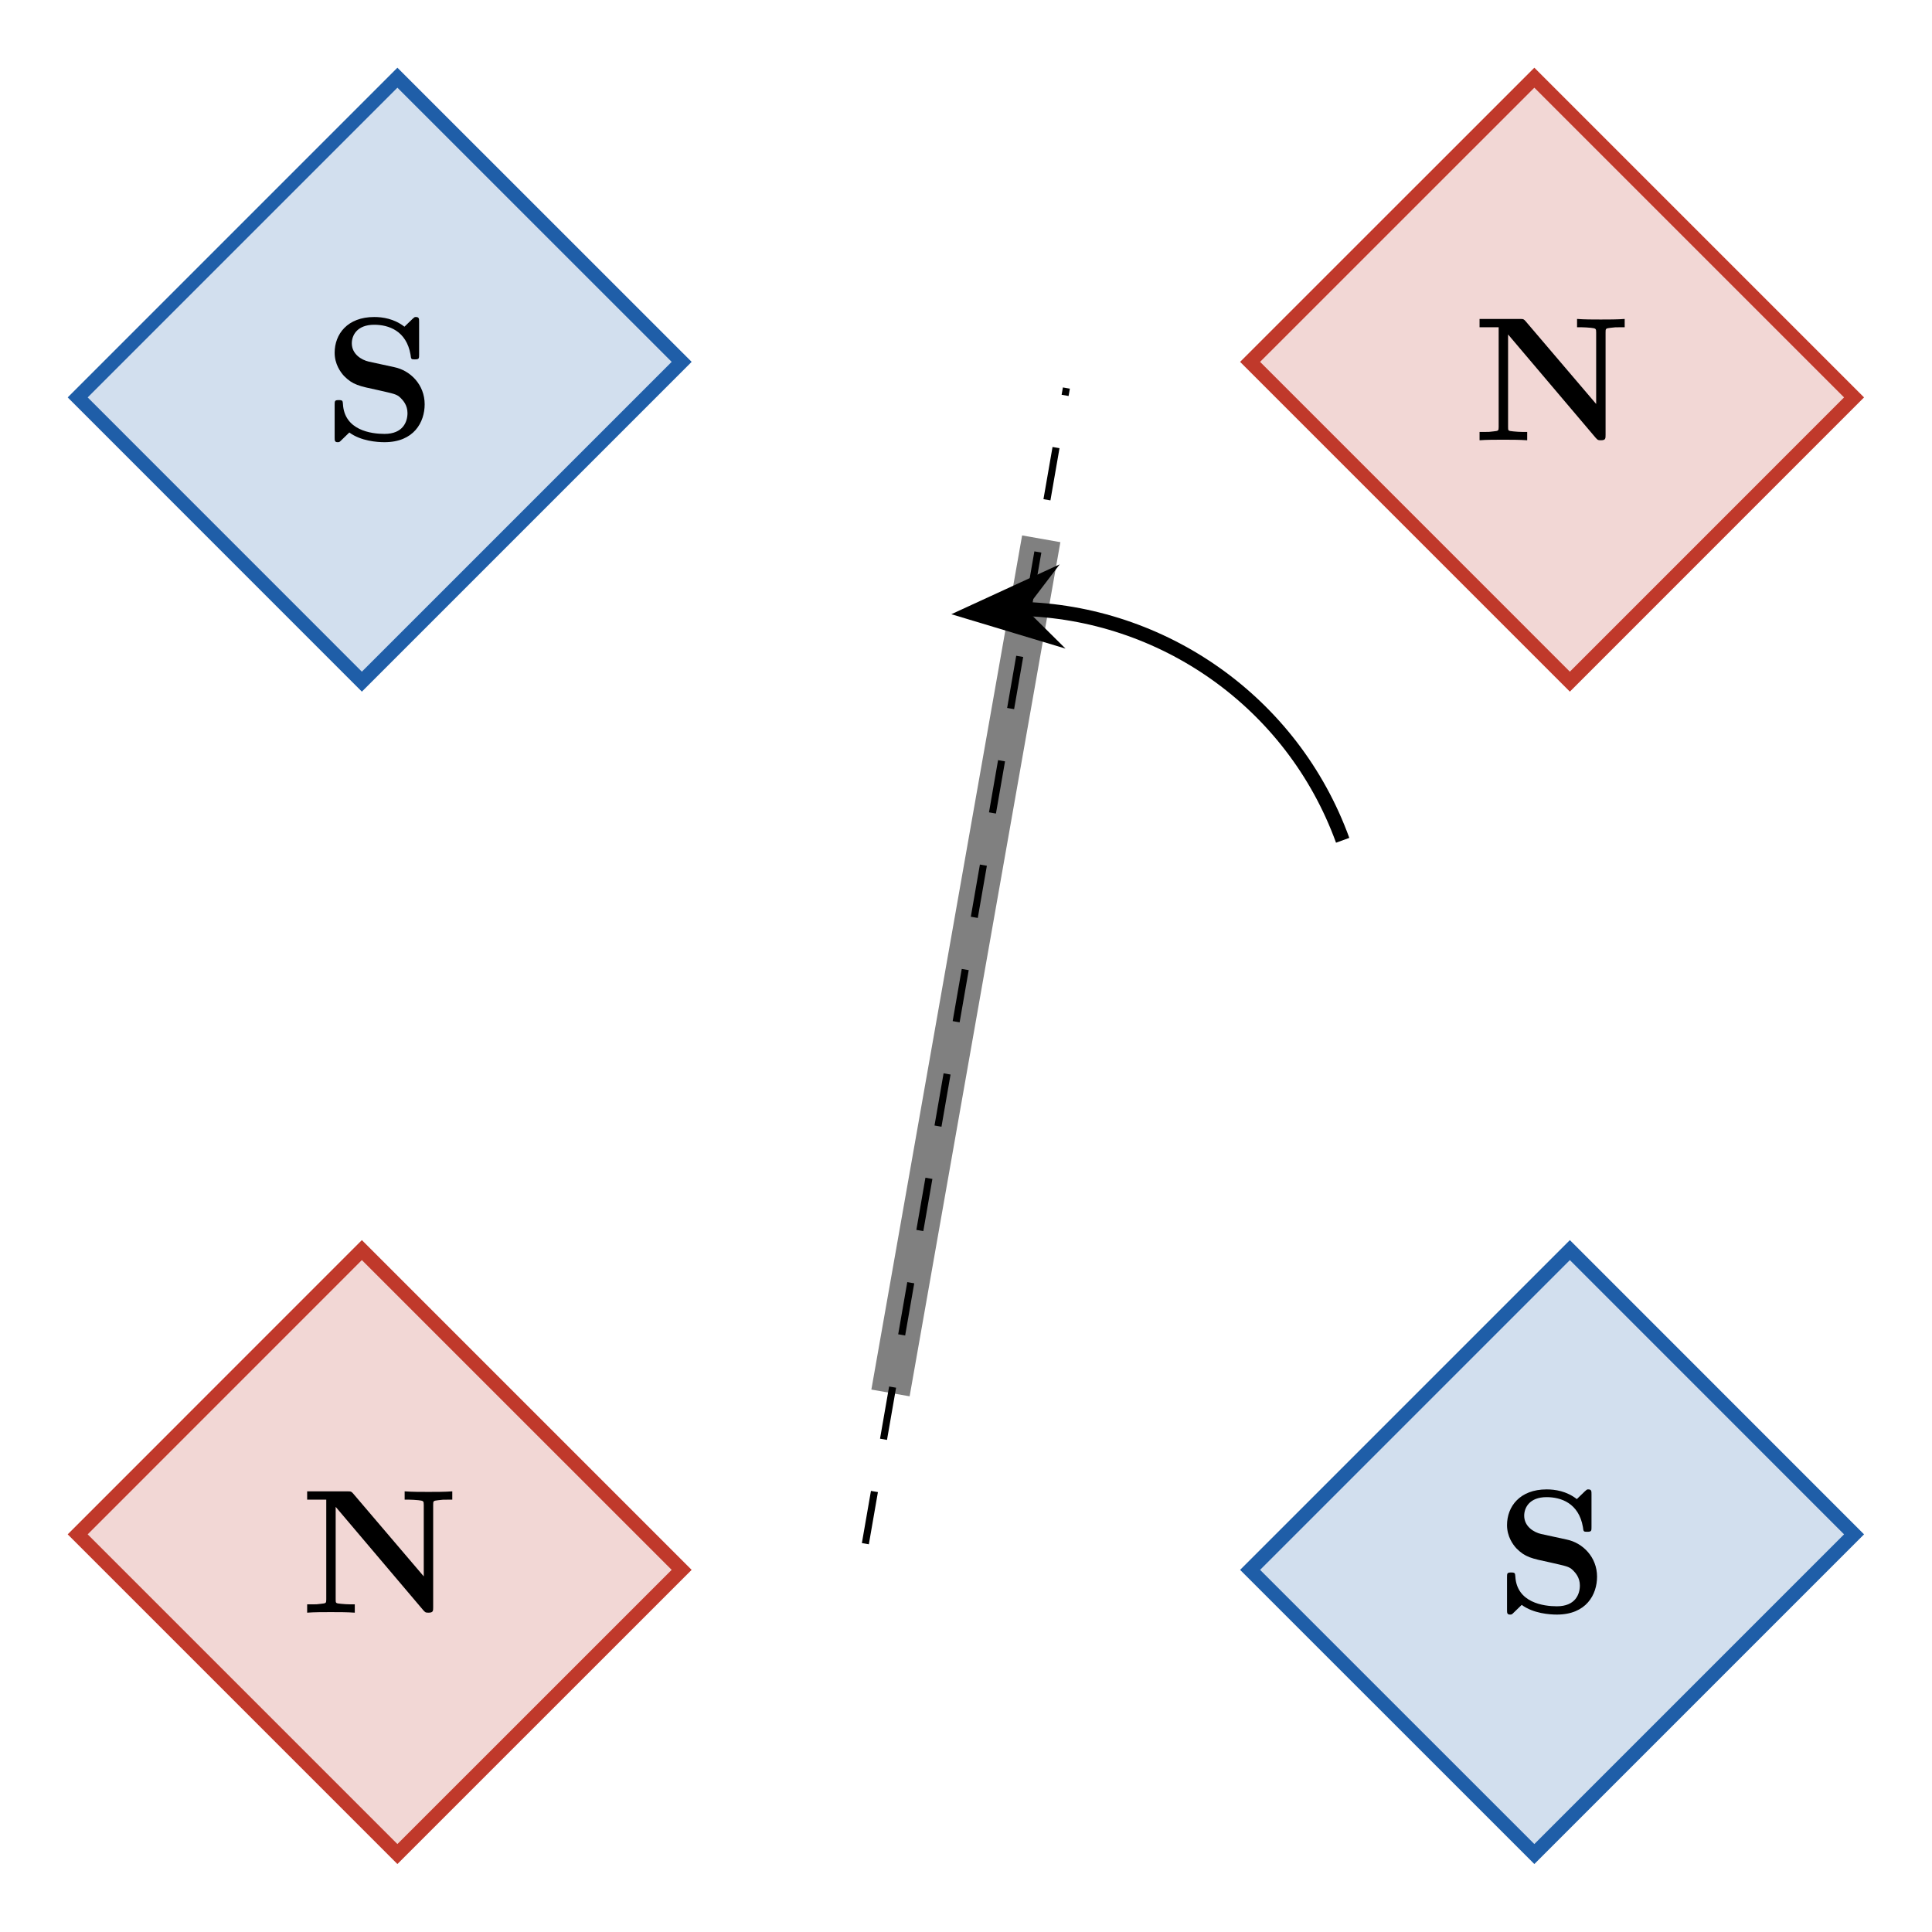
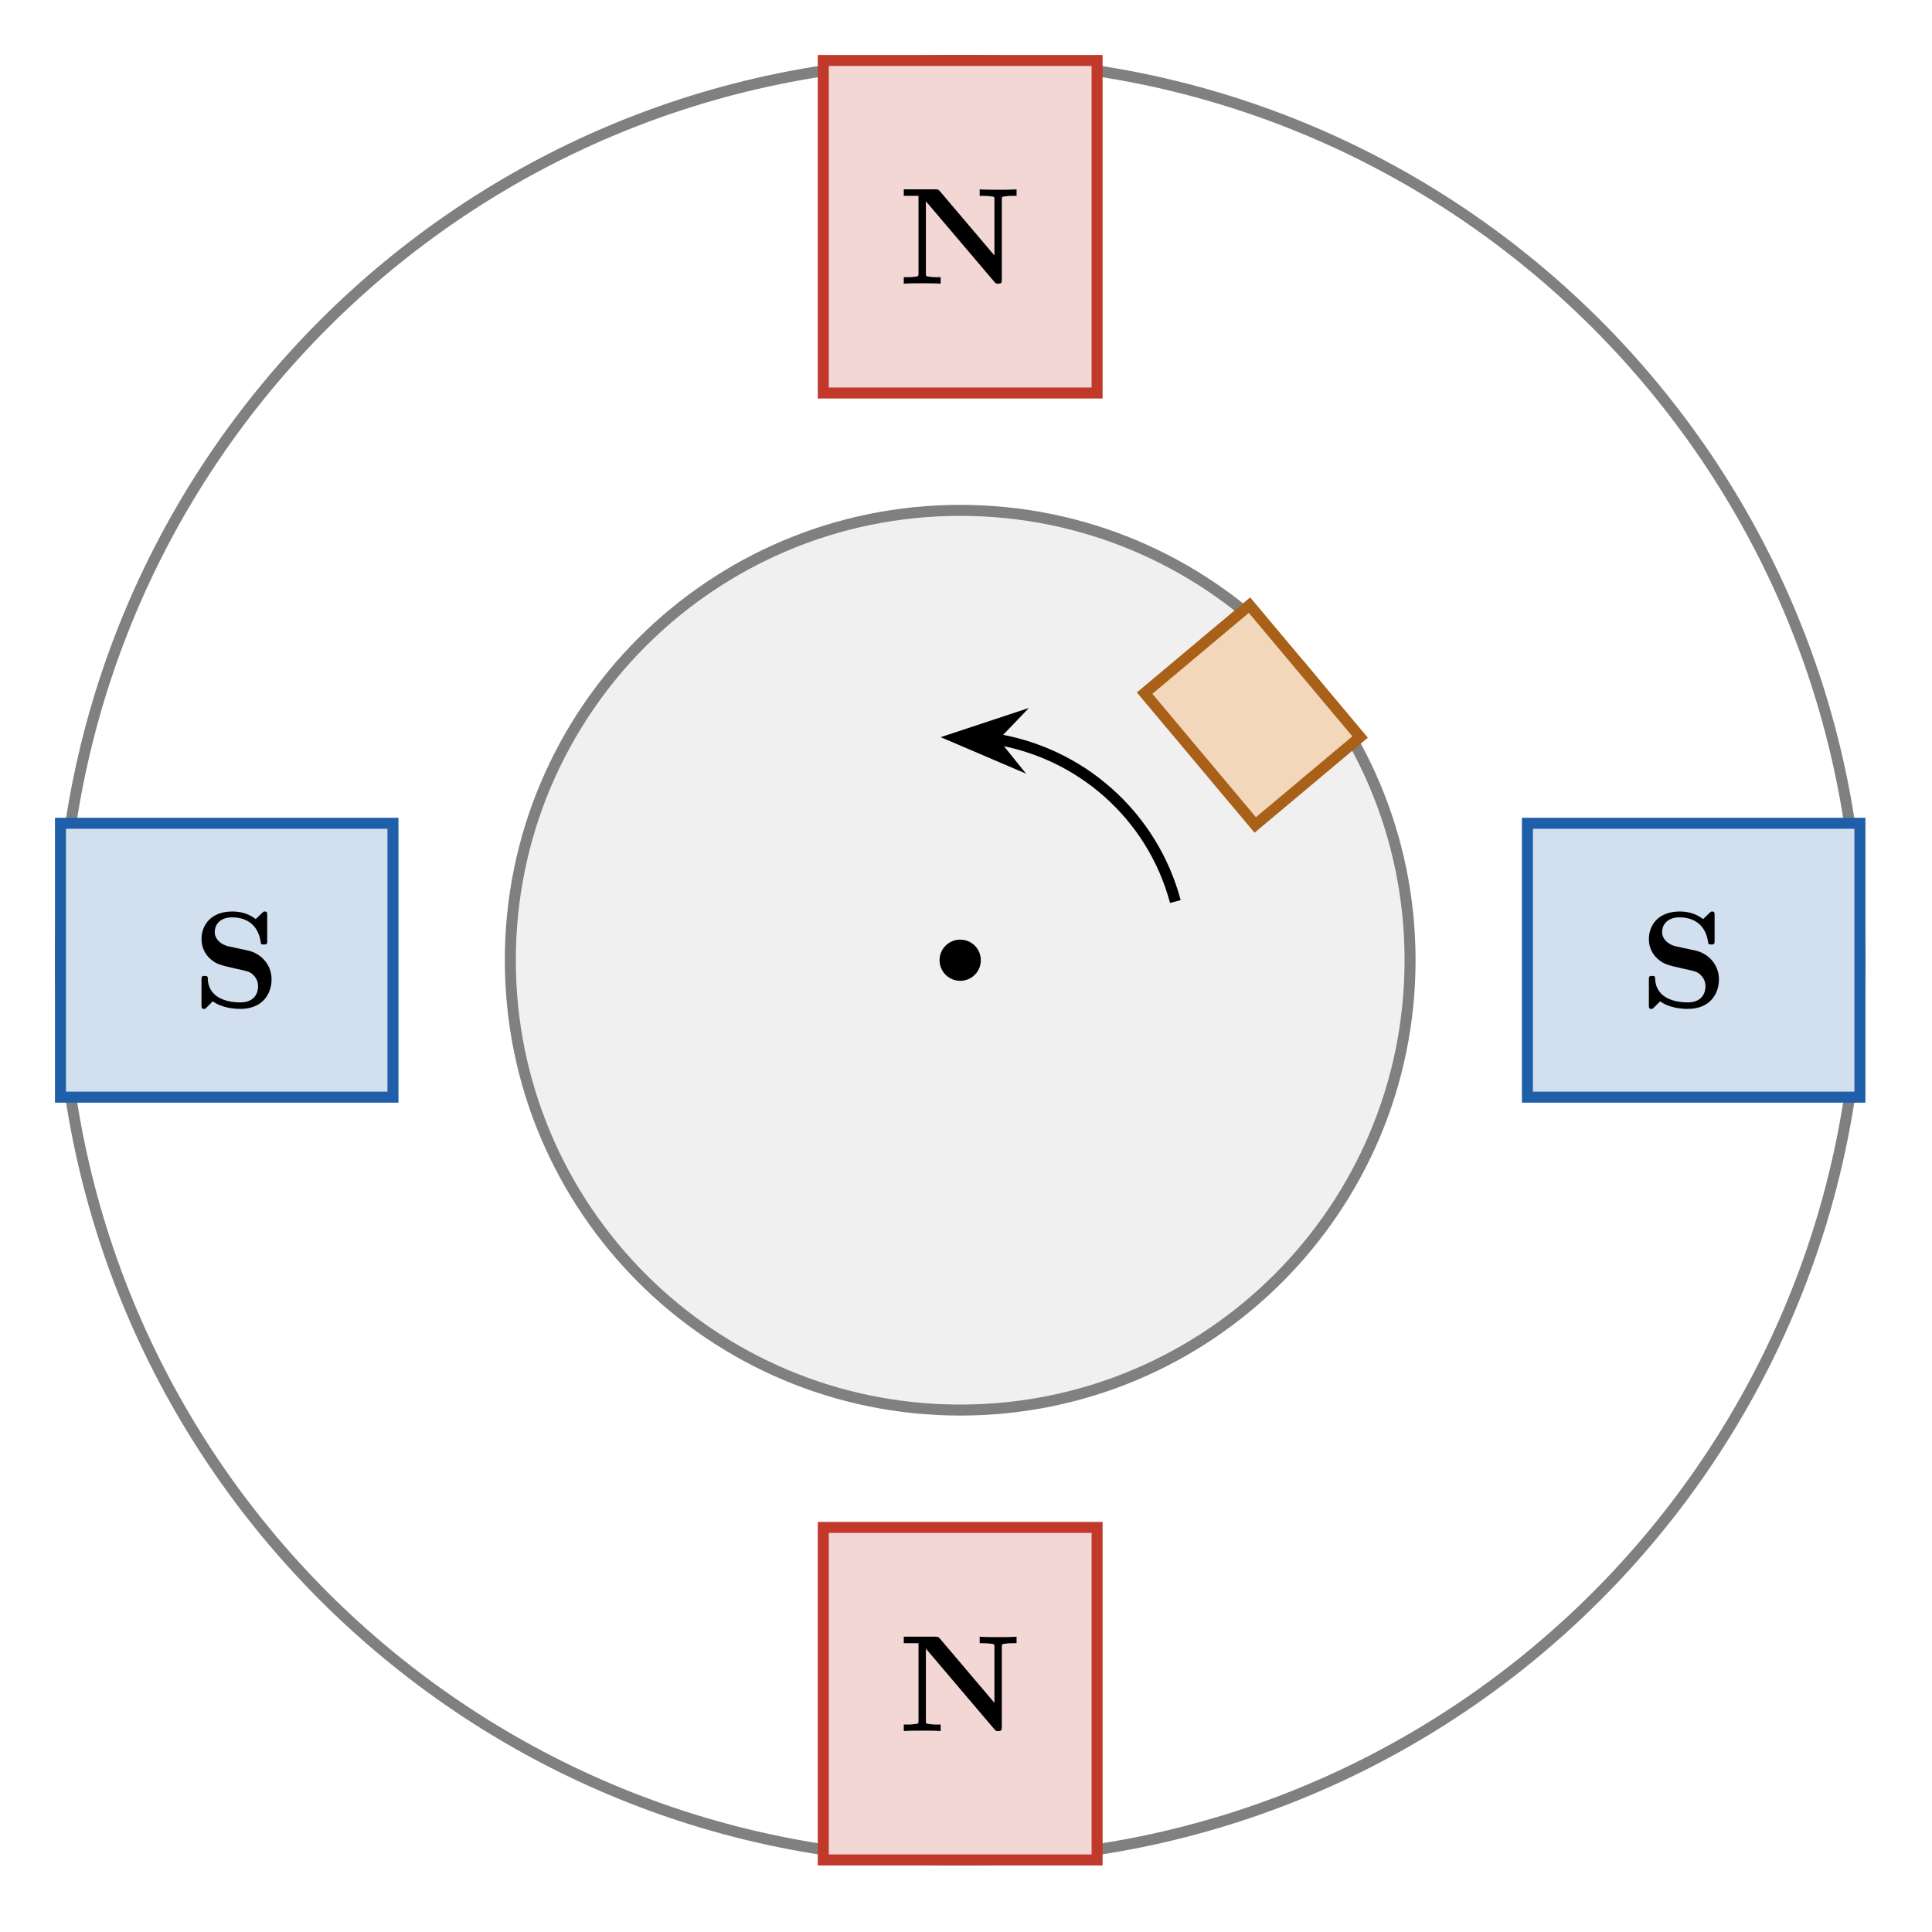
- <svg xmlns="http://www.w3.org/2000/svg" xmlns:xlink="http://www.w3.org/1999/xlink" width="108.987pt" height="108.987pt" viewBox="0 0 108.987 108.987" version="1.2">
+ <svg xmlns="http://www.w3.org/2000/svg" xmlns:xlink="http://www.w3.org/1999/xlink" width="139.161pt" height="139.161pt" viewBox="0 0 139.161 139.161" version="1.2">
  <defs>
    <g>
      <symbol overflow="visible" id="glyph0-0">
        <path style="stroke:none;" d="" />
      </symbol>
      <symbol overflow="visible" id="glyph0-1">
-         <path style="stroke:none;" d="M 3 -6.703 C 2.891 -6.828 2.875 -6.844 2.672 -6.844 L 0.391 -6.844 L 0.391 -6.375 L 1.469 -6.375 L 1.469 -0.75 C 1.469 -0.531 1.453 -0.531 1.172 -0.5 C 0.938 -0.469 0.922 -0.469 0.641 -0.469 L 0.391 -0.469 L 0.391 0 C 0.766 -0.031 1.328 -0.031 1.719 -0.031 C 2.141 -0.031 2.656 -0.031 3.078 0 L 3.078 -0.469 L 2.828 -0.469 C 2.641 -0.469 2.469 -0.484 2.297 -0.5 C 2 -0.531 2 -0.531 2 -0.75 L 2 -5.969 L 6.953 -0.125 C 7.062 -0.016 7.062 0 7.234 0 C 7.5 0 7.5 -0.094 7.5 -0.312 L 7.5 -6.078 C 7.5 -6.297 7.5 -6.312 7.781 -6.344 C 8.031 -6.375 8.047 -6.375 8.328 -6.375 L 8.578 -6.375 L 8.578 -6.844 C 8.188 -6.812 7.625 -6.812 7.234 -6.812 C 6.812 -6.812 6.297 -6.812 5.891 -6.844 L 5.891 -6.375 L 6.141 -6.375 C 6.312 -6.375 6.484 -6.359 6.672 -6.344 C 6.953 -6.312 6.969 -6.297 6.969 -6.078 L 6.969 -2.047 Z M 3 -6.703 " />
+         <path style="stroke:none;" d="M 2.984 -6.672 C 2.875 -6.781 2.859 -6.797 2.656 -6.797 L 0.391 -6.797 L 0.391 -6.328 L 1.453 -6.328 L 1.453 -0.75 C 1.453 -0.531 1.453 -0.531 1.172 -0.5 C 0.938 -0.469 0.906 -0.469 0.641 -0.469 L 0.391 -0.469 L 0.391 0 C 0.766 -0.031 1.328 -0.031 1.719 -0.031 C 2.125 -0.031 2.641 -0.031 3.047 0 L 3.047 -0.469 L 2.797 -0.469 C 2.625 -0.469 2.453 -0.469 2.281 -0.5 C 1.984 -0.531 1.984 -0.531 1.984 -0.75 L 1.984 -5.938 L 6.922 -0.125 C 7.016 -0.016 7.031 0 7.188 0 C 7.453 0 7.453 -0.094 7.453 -0.312 L 7.453 -6.047 C 7.453 -6.266 7.453 -6.266 7.734 -6.297 C 7.969 -6.328 8 -6.328 8.266 -6.328 L 8.516 -6.328 L 8.516 -6.797 C 8.141 -6.766 7.578 -6.766 7.188 -6.766 C 6.781 -6.766 6.266 -6.766 5.859 -6.797 L 5.859 -6.328 L 6.109 -6.328 C 6.281 -6.328 6.453 -6.312 6.625 -6.297 C 6.922 -6.266 6.922 -6.266 6.922 -6.047 L 6.922 -2.031 Z M 2.984 -6.672 " />
      </symbol>
      <symbol overflow="visible" id="glyph0-2">
-         <path style="stroke:none;" d="M 4 -4.125 L 2.562 -4.438 C 2.156 -4.531 1.609 -4.859 1.609 -5.469 C 1.609 -5.906 1.891 -6.516 2.875 -6.516 C 3.672 -6.516 4.688 -6.188 4.922 -4.828 C 4.953 -4.578 4.953 -4.562 5.156 -4.562 C 5.406 -4.562 5.406 -4.609 5.406 -4.844 L 5.406 -6.672 C 5.406 -6.859 5.406 -6.953 5.219 -6.953 C 5.141 -6.953 5.141 -6.938 5.031 -6.844 L 4.578 -6.406 C 4 -6.859 3.344 -6.953 2.875 -6.953 C 1.359 -6.953 0.641 -5.984 0.641 -4.938 C 0.641 -4.297 0.969 -3.844 1.172 -3.625 C 1.672 -3.125 2 -3.062 3.094 -2.828 C 3.969 -2.625 4.141 -2.609 4.359 -2.391 C 4.5 -2.25 4.75 -1.984 4.75 -1.531 C 4.75 -1.047 4.5 -0.359 3.453 -0.359 C 2.703 -0.359 1.188 -0.562 1.109 -2.047 C 1.094 -2.219 1.094 -2.266 0.875 -2.266 C 0.641 -2.266 0.641 -2.219 0.641 -1.984 L 0.641 -0.172 C 0.641 0.016 0.641 0.109 0.812 0.109 C 0.906 0.109 0.922 0.094 1 0.016 L 1.469 -0.438 C 2.125 0.047 3.047 0.109 3.453 0.109 C 5.109 0.109 5.719 -1.016 5.719 -2.031 C 5.719 -3.125 4.922 -3.938 4 -4.125 Z M 4 -4.125 " />
+         <path style="stroke:none;" d="M 3.984 -4.094 L 2.547 -4.406 C 2.156 -4.5 1.594 -4.828 1.594 -5.438 C 1.594 -5.859 1.875 -6.484 2.859 -6.484 C 3.656 -6.484 4.656 -6.141 4.891 -4.797 C 4.922 -4.562 4.922 -4.531 5.125 -4.531 C 5.375 -4.531 5.375 -4.594 5.375 -4.812 L 5.375 -6.625 C 5.375 -6.812 5.375 -6.906 5.188 -6.906 C 5.109 -6.906 5.109 -6.891 5 -6.797 L 4.547 -6.359 C 3.969 -6.812 3.328 -6.906 2.859 -6.906 C 1.344 -6.906 0.641 -5.953 0.641 -4.906 C 0.641 -4.266 0.953 -3.812 1.172 -3.594 C 1.656 -3.109 1.984 -3.047 3.078 -2.797 C 3.938 -2.609 4.109 -2.578 4.328 -2.375 C 4.484 -2.234 4.719 -1.969 4.719 -1.516 C 4.719 -1.047 4.469 -0.359 3.438 -0.359 C 2.688 -0.359 1.172 -0.562 1.094 -2.031 C 1.094 -2.203 1.094 -2.266 0.875 -2.266 C 0.641 -2.266 0.641 -2.203 0.641 -1.969 L 0.641 -0.172 C 0.641 0.016 0.641 0.109 0.812 0.109 C 0.906 0.109 0.922 0.094 1 0.016 L 1.453 -0.438 C 2.109 0.047 3.031 0.109 3.438 0.109 C 5.078 0.109 5.688 -1.016 5.688 -2.016 C 5.688 -3.109 4.891 -3.906 3.984 -4.094 Z M 3.984 -4.094 " />
      </symbol>
    </g>
    <clipPath id="clip1">
-       <path d="M 59 0 L 108.973 0 L 108.973 50 L 59 50 Z M 59 0 " />
-     </clipPath>
-     <clipPath id="clip2">
-       <path d="M 0 59 L 50 59 L 50 108.973 L 0 108.973 Z M 0 59 " />
-     </clipPath>
-     <clipPath id="clip3">
-       <path d="M 59 59 L 108.973 59 L 108.973 108.973 L 59 108.973 Z M 59 59 " />
-     </clipPath>
-     <clipPath id="clip4">
-       <path d="M 19 0 L 90 0 L 90 108.973 L 19 108.973 Z M 19 0 " />
+       <path d="M 0 0 L 138.328 0 L 138.328 138.328 L 0 138.328 Z M 0 0 " />
    </clipPath>
  </defs>
  <g id="surface1">
-     <path style=" stroke:none;fill-rule:nonzero;fill:rgb(95.058%,84.47%,83.371%);fill-opacity:1;" d="M 88.559 38.453 L 70.52 20.414 L 86.555 4.383 L 104.59 22.418 Z M 88.559 38.453 " />
    <g clip-path="url(#clip1)" clip-rule="nonzero">
-       <path style="fill:none;stroke-width:0.797;stroke-linecap:butt;stroke-linejoin:miter;stroke:rgb(75.293%,22.353%,16.862%);stroke-opacity:1;stroke-miterlimit:10;" d="M 34.076 16.035 L 16.035 34.077 L 32.072 50.11 L 50.109 32.072 Z M 34.076 16.035 " transform="matrix(0.999881,0,0,-0.999881,54.4865,54.4865)" />
+       <path style="fill:none;stroke-width:0.797;stroke-linecap:butt;stroke-linejoin:miter;stroke:rgb(50%,50%,50%);stroke-opacity:1;stroke-miterlimit:10;" d="M 65.196 -0 C 65.196 36.009 36.01 65.199 0.001 65.199 C -36.008 65.199 -65.198 36.009 -65.198 -0 C -65.198 -36.009 -36.008 -65.199 0.001 -65.199 C 36.01 -65.199 65.196 -36.009 65.196 -0 Z M 65.196 -0 " transform="matrix(0.994007,0,0,-0.994007,69.16302,69.16401)" />
    </g>
+     <path style="fill-rule:nonzero;fill:rgb(95.058%,84.47%,83.371%);fill-opacity:1;stroke-width:0.797;stroke-linecap:butt;stroke-linejoin:miter;stroke:rgb(75.293%,22.353%,16.862%);stroke-opacity:1;stroke-miterlimit:10;" d="M 9.92 41.102 L -9.922 41.102 L -9.922 65.199 L 9.92 65.199 Z M 9.92 41.102 " transform="matrix(0.994007,0,0,-0.994007,69.16302,69.16401)" />
    <g style="fill:rgb(0%,0%,0%);fill-opacity:1;">
-       <use xlink:href="#glyph0-1" x="83.073" y="24.836" />
+       <use xlink:href="#glyph0-1" x="64.707" y="20.434" />
    </g>
-     <path style="fill-rule:nonzero;fill:rgb(82.43%,87.372%,93.175%);fill-opacity:1;stroke-width:0.797;stroke-linecap:butt;stroke-linejoin:miter;stroke:rgb(12.157%,36.864%,65.88%);stroke-opacity:1;stroke-miterlimit:10;" d="M -16.035 34.077 L -34.077 16.035 L -50.11 32.072 L -32.072 50.11 Z M -16.035 34.077 " transform="matrix(0.999881,0,0,-0.999881,54.4865,54.4865)" />
+     <path style="fill-rule:nonzero;fill:rgb(82.43%,87.372%,93.175%);fill-opacity:1;stroke-width:0.797;stroke-linecap:butt;stroke-linejoin:miter;stroke:rgb(12.157%,36.864%,65.88%);stroke-opacity:1;stroke-miterlimit:10;" d="M 41.103 -9.923 L 41.103 9.923 L 65.196 9.923 L 65.196 -9.923 Z M 41.103 -9.923 " transform="matrix(0.994007,0,0,-0.994007,69.16302,69.16401)" />
    <g style="fill:rgb(0%,0%,0%);fill-opacity:1;">
-       <use xlink:href="#glyph0-2" x="18.237" y="24.836" />
+       <use xlink:href="#glyph0-2" x="118.127" y="72.561" />
    </g>
-     <path style=" stroke:none;fill-rule:nonzero;fill:rgb(95.058%,84.47%,83.371%);fill-opacity:1;" d="M 20.414 70.52 L 38.453 88.559 L 22.418 104.59 L 4.383 86.555 Z M 20.414 70.52 " />
-     <g clip-path="url(#clip2)" clip-rule="nonzero">
-       <path style="fill:none;stroke-width:0.797;stroke-linecap:butt;stroke-linejoin:miter;stroke:rgb(75.293%,22.353%,16.862%);stroke-opacity:1;stroke-miterlimit:10;" d="M -34.077 -16.035 L -16.035 -34.076 L -32.072 -50.109 L -50.11 -32.072 Z M -34.077 -16.035 " transform="matrix(0.999881,0,0,-0.999881,54.4865,54.4865)" />
+     <path style="fill-rule:nonzero;fill:rgb(95.058%,84.47%,83.371%);fill-opacity:1;stroke-width:0.797;stroke-linecap:butt;stroke-linejoin:miter;stroke:rgb(75.293%,22.353%,16.862%);stroke-opacity:1;stroke-miterlimit:10;" d="M -9.922 -41.102 L 9.92 -41.102 L 9.92 -65.199 L -9.922 -65.199 Z M -9.922 -41.102 " transform="matrix(0.994007,0,0,-0.994007,69.16302,69.16401)" />
+     <g style="fill:rgb(0%,0%,0%);fill-opacity:1;">
+       <use xlink:href="#glyph0-1" x="64.707" y="124.687" />
    </g>
+     <path style="fill-rule:nonzero;fill:rgb(82.43%,87.372%,93.175%);fill-opacity:1;stroke-width:0.797;stroke-linecap:butt;stroke-linejoin:miter;stroke:rgb(12.157%,36.864%,65.88%);stroke-opacity:1;stroke-miterlimit:10;" d="M -41.105 9.923 L -41.105 -9.923 L -65.198 -9.923 L -65.198 9.923 Z M -41.105 9.923 " transform="matrix(0.994007,0,0,-0.994007,69.16302,69.16401)" />
    <g style="fill:rgb(0%,0%,0%);fill-opacity:1;">
-       <use xlink:href="#glyph0-1" x="16.936" y="90.973" />
+       <use xlink:href="#glyph0-2" x="13.873" y="72.561" />
    </g>
-     <path style=" stroke:none;fill-rule:nonzero;fill:rgb(82.43%,87.372%,93.175%);fill-opacity:1;" d="M 70.52 88.559 L 88.559 70.52 L 104.59 86.555 L 86.555 104.59 Z M 70.52 88.559 " />
-     <g clip-path="url(#clip3)" clip-rule="nonzero">
-       <path style="fill:none;stroke-width:0.797;stroke-linecap:butt;stroke-linejoin:miter;stroke:rgb(12.157%,36.864%,65.88%);stroke-opacity:1;stroke-miterlimit:10;" d="M 16.035 -34.076 L 34.076 -16.035 L 50.109 -32.072 L 32.072 -50.109 Z M 16.035 -34.076 " transform="matrix(0.999881,0,0,-0.999881,54.4865,54.4865)" />
-     </g>
-     <g style="fill:rgb(0%,0%,0%);fill-opacity:1;">
-       <use xlink:href="#glyph0-2" x="84.373" y="90.972" />
-     </g>
-     <g clip-path="url(#clip4)" clip-rule="nonzero">
-       <path style="fill:none;stroke-width:2.192;stroke-linecap:butt;stroke-linejoin:miter;stroke:rgb(50%,50%,50%);stroke-opacity:1;stroke-miterlimit:10;" d="M -4.253 -24.094 L 4.252 24.095 " transform="matrix(0.999881,0,0,-0.999881,54.4865,54.4865)" />
-     </g>
-     <path style="fill:none;stroke-width:0.399;stroke-linecap:butt;stroke-linejoin:miter;stroke:rgb(0%,0%,0%);stroke-opacity:1;stroke-dasharray:2.989,2.989;stroke-miterlimit:10;" d="M -5.671 -32.599 L 5.67 32.6 " transform="matrix(0.999881,0,0,-0.999881,54.4865,54.4865)" />
-     <path style="fill:none;stroke-width:0.797;stroke-linecap:butt;stroke-linejoin:miter;stroke:rgb(0%,0%,0%);stroke-opacity:1;stroke-miterlimit:10;" d="M 21.258 7.085 C 18.418 14.898 11.085 19.973 3.033 20.141 " transform="matrix(0.999881,0,0,-0.999881,54.4865,54.4865)" />
-     <path style="fill-rule:nonzero;fill:rgb(0%,0%,0%);fill-opacity:1;stroke-width:0.797;stroke-linecap:butt;stroke-linejoin:miter;stroke:rgb(0%,0%,0%);stroke-opacity:1;stroke-miterlimit:10;" d="M 5.099 0.001 L 1.287 1.442 L 2.554 0 L 1.287 -1.444 Z M 5.099 0.001 " transform="matrix(-0.997481,0.0687318,0.0687318,0.997481,59.87562,34.21885)" />
+     <path style="fill-rule:nonzero;fill:rgb(93.999%,93.999%,93.999%);fill-opacity:1;stroke-width:0.797;stroke-linecap:butt;stroke-linejoin:miter;stroke:rgb(50%,50%,50%);stroke-opacity:1;stroke-miterlimit:10;" d="M 32.599 -0 C 32.599 18.002 18.003 32.598 0.001 32.598 C -18.005 32.598 -32.601 18.002 -32.601 -0 C -32.601 -18.002 -18.005 -32.598 0.001 -32.598 C 18.003 -32.598 32.599 -18.002 32.599 -0 Z M 32.599 -0 " transform="matrix(0.994007,0,0,-0.994007,69.16302,69.16401)" />
+     <path style=" stroke:none;fill-rule:nonzero;fill:rgb(0%,0%,0%);fill-opacity:1;" d="M 70.648 69.164 C 70.648 68.344 69.984 67.68 69.164 67.68 C 68.344 67.68 67.676 68.344 67.676 69.164 C 67.676 69.984 68.344 70.648 69.164 70.648 C 69.984 70.648 70.648 69.984 70.648 69.164 Z M 70.648 69.164 " />
+     <path style="fill-rule:nonzero;fill:rgb(94.823%,84.119%,73.528%);fill-opacity:1;stroke-width:0.797;stroke-linecap:butt;stroke-linejoin:miter;stroke:rgb(66.196%,37.646%,9.412%);stroke-opacity:1;stroke-miterlimit:10;" d="M 21.379 9.801 L 13.362 19.354 L 20.963 25.732 L 28.979 16.175 Z M 21.379 9.801 " transform="matrix(0.994007,0,0,-0.994007,69.16302,69.16401)" />
+     <path style="fill:none;stroke-width:0.797;stroke-linecap:butt;stroke-linejoin:miter;stroke:rgb(0%,0%,0%);stroke-opacity:1;stroke-miterlimit:10;" d="M 15.591 4.252 C 13.905 10.548 8.658 15.083 2.449 16.041 " transform="matrix(0.994007,0,0,-0.994007,69.16302,69.16401)" />
+     <path style="fill-rule:nonzero;fill:rgb(0%,0%,0%);fill-opacity:1;stroke-width:0.797;stroke-linecap:butt;stroke-linejoin:miter;stroke:rgb(0%,0%,0%);stroke-opacity:1;stroke-miterlimit:10;" d="M 5.1 0.002 L 1.286 1.443 L 2.555 -0.001 L 1.287 -1.444 Z M 5.1 0.002 " transform="matrix(-0.993033,-0.042454,-0.042454,0.993033,73.93962,53.35955)" />
  </g>
</svg>
